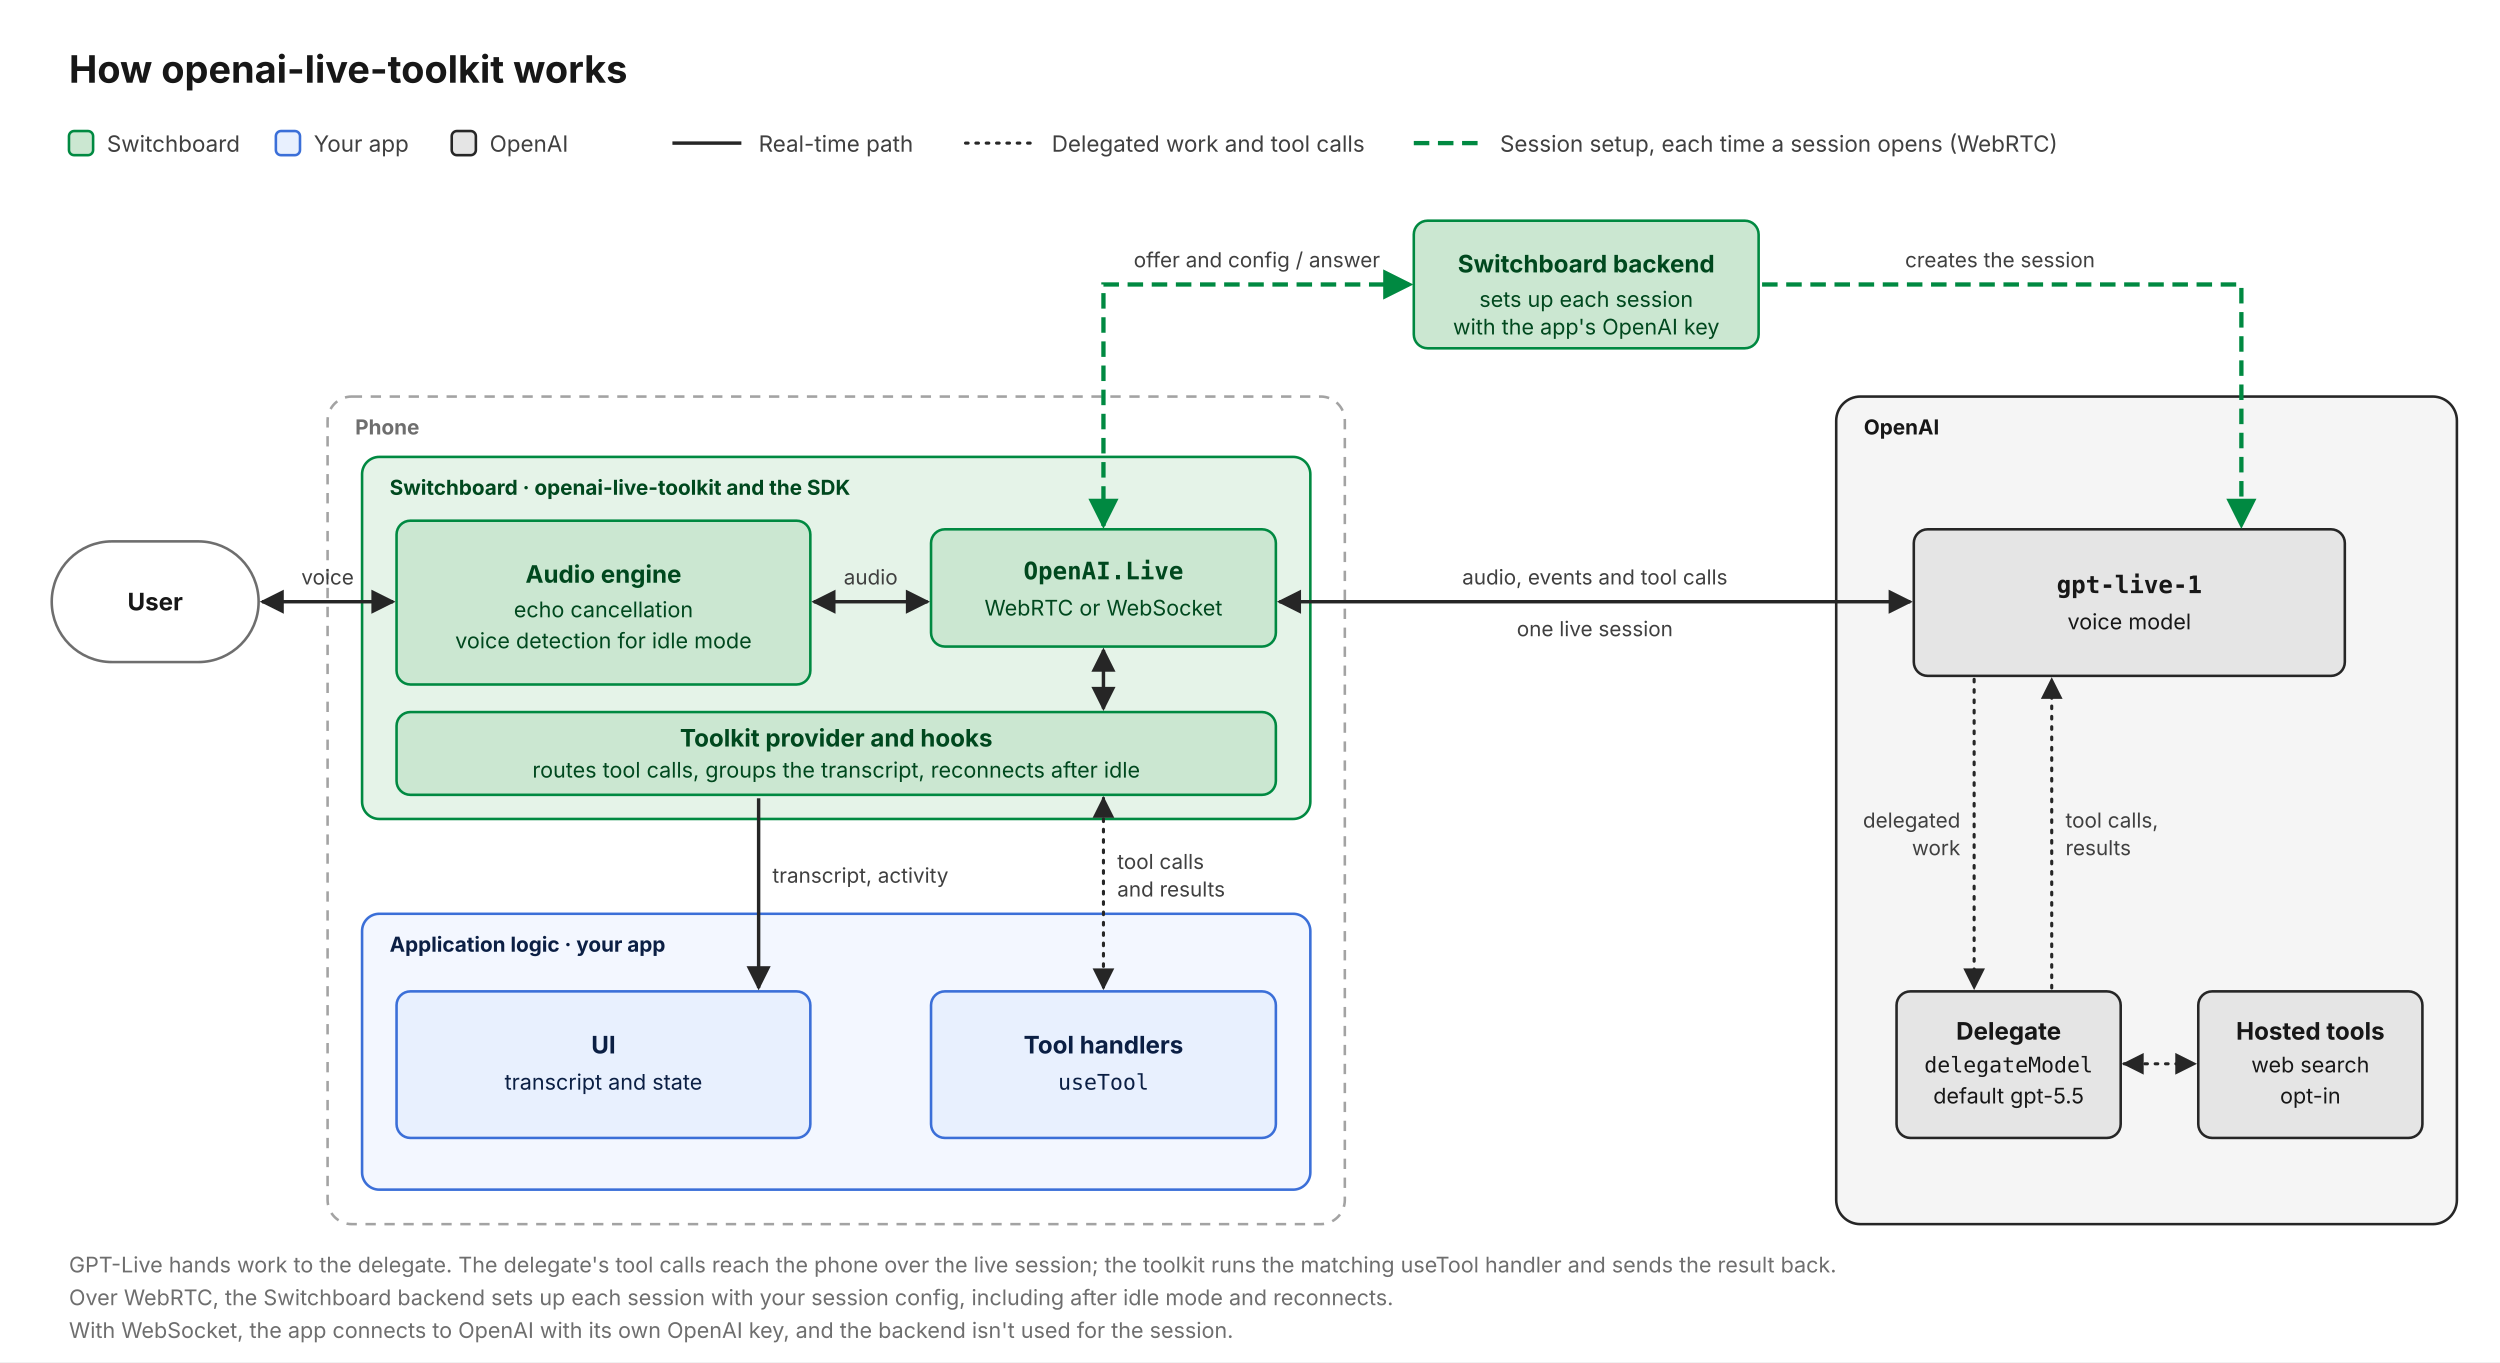
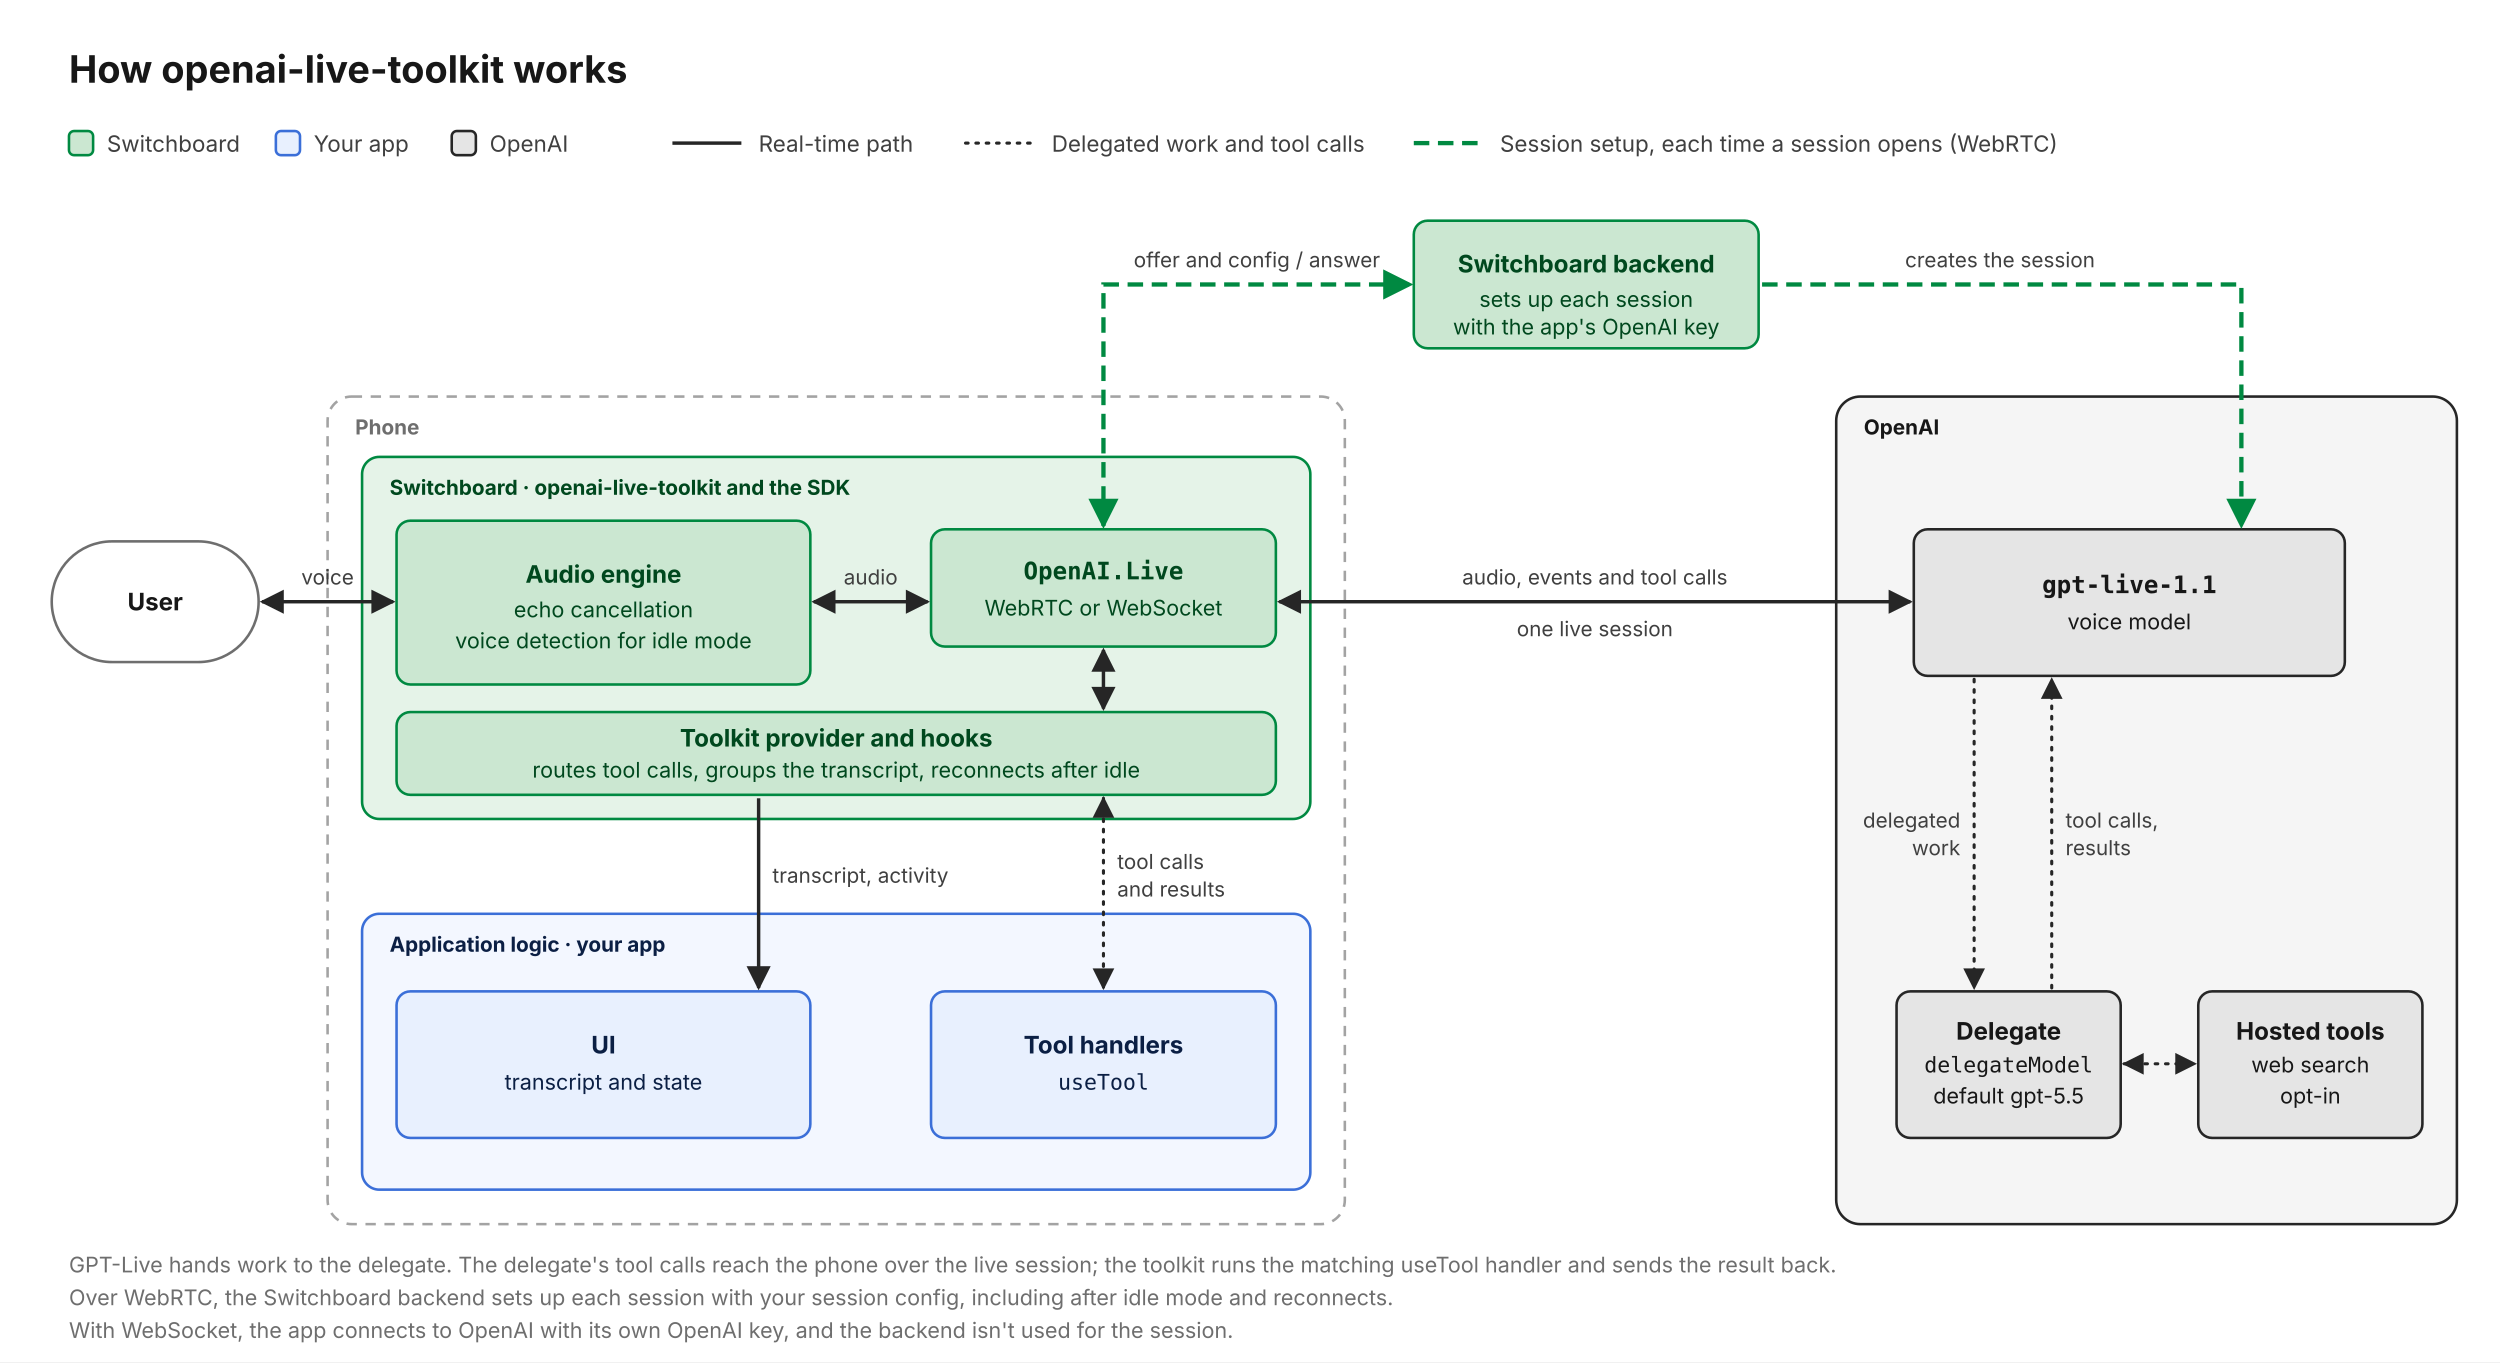
<svg xmlns="http://www.w3.org/2000/svg" width="1450" height="790" viewBox="0 0 1450 790" font-family="Inter, -apple-system, 'Helvetica Neue', Arial, sans-serif">
  <defs>
    <marker id="dark" viewBox="0 0 10 10" refX="9" refY="5" markerWidth="7" markerHeight="7" orient="auto-start-reverse">
      <path d="M0,0 L10,5 L0,10 z" fill="#262626" />
    </marker>
    <marker id="green" viewBox="0 0 10 10" refX="9" refY="5" markerWidth="7" markerHeight="7" orient="auto-start-reverse">
      <path d="M0,0 L10,5 L0,10 z" fill="#008941" />
    </marker>
    <style>
      .title { font-size: 22px; font-weight: 700; fill: #171717; }
      .legend { font-size: 13px; fill: #404040; }
      .group { font-size: 12px; font-weight: 700; }
      .name { font-size: 14px; font-weight: 700; text-anchor: middle; }
      .sub { font-size: 12.5px; text-anchor: middle; }
      .code { font-family: 'SF Mono', Menlo, Consolas, monospace; }
      .label { font-size: 12px; fill: #404040; }
      .note { font-size: 12.5px; fill: #6E6E6E; }
      .rt { stroke: #262626; stroke-width: 2; fill: none; }
      .dl { stroke: #262626; stroke-width: 1.8; fill: none; stroke-dasharray: 1.5 4.5; stroke-linecap: round; }
      .su { stroke: #008941; stroke-width: 2.5; fill: none; stroke-dasharray: 9 5; }
      .sb-group { fill: #E5F3E8; stroke: #008941; stroke-width: 1.5; }
      .sb-node { fill: #CBE7D1; stroke: #008941; stroke-width: 1.5; }
      .sb-text { fill: #00481E; }
      .app-group { fill: #F3F7FF; stroke: #3B6FD8; stroke-width: 1.5; }
      .app-node { fill: #E8F0FE; stroke: #3B6FD8; stroke-width: 1.5; }
      .app-text { fill: #0B1F44; }
      .oai-group { fill: #F5F5F5; stroke: #262626; stroke-width: 1.5; }
      .oai-node { fill: #E5E5E5; stroke: #262626; stroke-width: 1.5; }
      .oai-text { fill: #171717; }
    </style>
  </defs>
  <rect width="1450" height="790" fill="#FFFFFF" />
  <text x="40" y="48" class="title">How openai-live-toolkit works</text>
  <rect x="40" y="76" width="14" height="14" rx="3" class="sb-node" />
  <text x="62" y="88" class="legend">Switchboard</text>
  <rect x="160" y="76" width="14" height="14" rx="3" class="app-node" />
  <text x="182" y="88" class="legend">Your app</text>
  <rect x="262" y="76" width="14" height="14" rx="3" class="oai-node" />
  <text x="284" y="88" class="legend">OpenAI</text>
  <line x1="390" y1="83" x2="430" y2="83" class="rt" />
  <text x="440" y="88" class="legend">Real-time path</text>
  <line x1="560" y1="83" x2="600" y2="83" class="dl" />
  <text x="610" y="88" class="legend">Delegated work and tool calls</text>
  <line x1="820" y1="83" x2="860" y2="83" class="su" />
  <text x="870" y="88" class="legend">Session setup, each time a session opens (WebRTC)</text>
  <rect x="820" y="128" width="200" height="74" rx="8" class="sb-node" />
  <text x="920" y="158" class="name sb-text">Switchboard backend</text>
  <text x="920" y="178" class="sub sb-text">sets up each session</text>
  <text x="920" y="194" class="sub sb-text">with the app's OpenAI key</text>
  <rect x="190" y="230" width="590" height="480" rx="14" fill="none" stroke="#A3A3A3" stroke-width="1.5" stroke-dasharray="6 5" />
  <text x="206" y="252" class="group" fill="#6E6E6E">Phone</text>
  <rect x="210" y="265" width="550" height="210" rx="10" class="sb-group" />
  <text x="226" y="287" class="group sb-text">Switchboard · openai-live-toolkit and the SDK</text>
  <rect x="230" y="302" width="240" height="95" rx="8" class="sb-node" />
  <text x="350" y="338" class="name sb-text">Audio engine</text>
  <text x="350" y="358" class="sub sb-text">echo cancellation</text>
  <text x="350" y="376" class="sub sb-text">voice detection for idle mode</text>
  <rect x="540" y="307" width="200" height="68" rx="8" class="sb-node" />
  <text x="640" y="336" class="name sb-text code">OpenAI.Live</text>
  <text x="640" y="357" class="sub sb-text">WebRTC or WebSocket</text>
  <rect x="230" y="413" width="510" height="48" rx="8" class="sb-node" />
  <text x="485" y="433" class="name sb-text">Toolkit provider and hooks</text>
  <text x="485" y="451" class="sub sb-text">routes tool calls, groups the transcript, reconnects after idle</text>
  <rect x="210" y="530" width="550" height="160" rx="10" class="app-group" />
  <text x="226" y="552" class="group app-text">Application logic · your app</text>
  <rect x="230" y="575" width="240" height="85" rx="8" class="app-node" />
  <text x="350" y="611" class="name app-text">UI</text>
  <text x="350" y="632" class="sub app-text">transcript and state</text>
  <rect x="540" y="575" width="200" height="85" rx="8" class="app-node" />
  <text x="640" y="611" class="name app-text">Tool handlers</text>
  <text x="640" y="632" class="sub app-text code">useTool</text>
  <rect x="30" y="314" width="120" height="70" rx="35" fill="#FFFFFF" stroke="#6E6E6E" stroke-width="1.5" />
  <text x="90" y="354" class="name" fill="#171717">User</text>
  <rect x="1065" y="230" width="360" height="480" rx="14" class="oai-group" />
  <text x="1081" y="252" class="group oai-text">OpenAI</text>
  <rect x="1110" y="307" width="250" height="85" rx="8" class="oai-node" />
-   <text x="1235" y="344" class="name oai-text code">gpt-live-1</text>
+   <text x="1235" y="344" class="name oai-text code">gpt-live-1.1</text>
  <text x="1235" y="365" class="sub oai-text">voice model</text>
  <rect x="1100" y="575" width="130" height="85" rx="8" class="oai-node" />
  <text x="1165" y="603" class="name oai-text">Delegate</text>
  <text x="1165" y="622" class="sub oai-text code">delegateModel</text>
  <text x="1165" y="640" class="sub oai-text">default gpt-5.5</text>
  <rect x="1275" y="575" width="130" height="85" rx="8" class="oai-node" />
  <text x="1340" y="603" class="name oai-text">Hosted tools</text>
  <text x="1340" y="622" class="sub oai-text">web search</text>
  <text x="1340" y="640" class="sub oai-text">opt-in</text>
  <line x1="152" y1="349" x2="228" y2="349" class="rt" marker-start="url(#dark)" marker-end="url(#dark)" />
  <text x="190" y="339" class="label" text-anchor="middle">voice</text>
  <line x1="472" y1="349" x2="538" y2="349" class="rt" marker-start="url(#dark)" marker-end="url(#dark)" />
  <text x="505" y="339" class="label" text-anchor="middle">audio</text>
  <line x1="742" y1="349" x2="1108" y2="349" class="rt" marker-start="url(#dark)" marker-end="url(#dark)" />
  <text x="925" y="339" class="label" text-anchor="middle">audio, events and tool calls</text>
  <text x="925" y="369" class="label" text-anchor="middle">one live session</text>
  <line x1="640" y1="377" x2="640" y2="411" class="rt" marker-start="url(#dark)" marker-end="url(#dark)" />
  <line x1="440" y1="463" x2="440" y2="573" class="rt" marker-end="url(#dark)" />
  <text x="448" y="512" class="label">transcript, activity</text>
  <path d="M640,305 V165 H818" class="su" marker-start="url(#green)" marker-end="url(#green)" />
  <text x="729" y="155" class="label" text-anchor="middle">offer and config / answer</text>
  <path d="M1022,165 H1300 V305" class="su" marker-end="url(#green)" />
  <text x="1160" y="155" class="label" text-anchor="middle">creates the session</text>
  <line x1="1145" y1="394" x2="1145" y2="573" class="dl" marker-end="url(#dark)" />
  <text x="1137" y="480" class="label" text-anchor="end">delegated</text>
  <text x="1137" y="496" class="label" text-anchor="end">work</text>
  <line x1="1190" y1="573" x2="1190" y2="394" class="dl" marker-end="url(#dark)" />
  <text x="1198" y="480" class="label">tool calls,</text>
  <text x="1198" y="496" class="label">results</text>
  <line x1="1232" y1="617" x2="1273" y2="617" class="dl" marker-start="url(#dark)" marker-end="url(#dark)" />
  <line x1="640" y1="463" x2="640" y2="573" class="dl" marker-start="url(#dark)" marker-end="url(#dark)" />
  <text x="648" y="504" class="label">tool calls</text>
  <text x="648" y="520" class="label">and results</text>
  <text x="40" y="738" class="note">GPT-Live hands work to the delegate. The delegate's tool calls reach the phone over the live session; the toolkit runs the matching useTool handler and sends the result back.</text>
  <text x="40" y="757" class="note">Over WebRTC, the Switchboard backend sets up each session with your session config, including after idle mode and reconnects.</text>
  <text x="40" y="776" class="note">With WebSocket, the app connects to OpenAI with its own OpenAI key, and the backend isn't used for the session.</text>
</svg>
